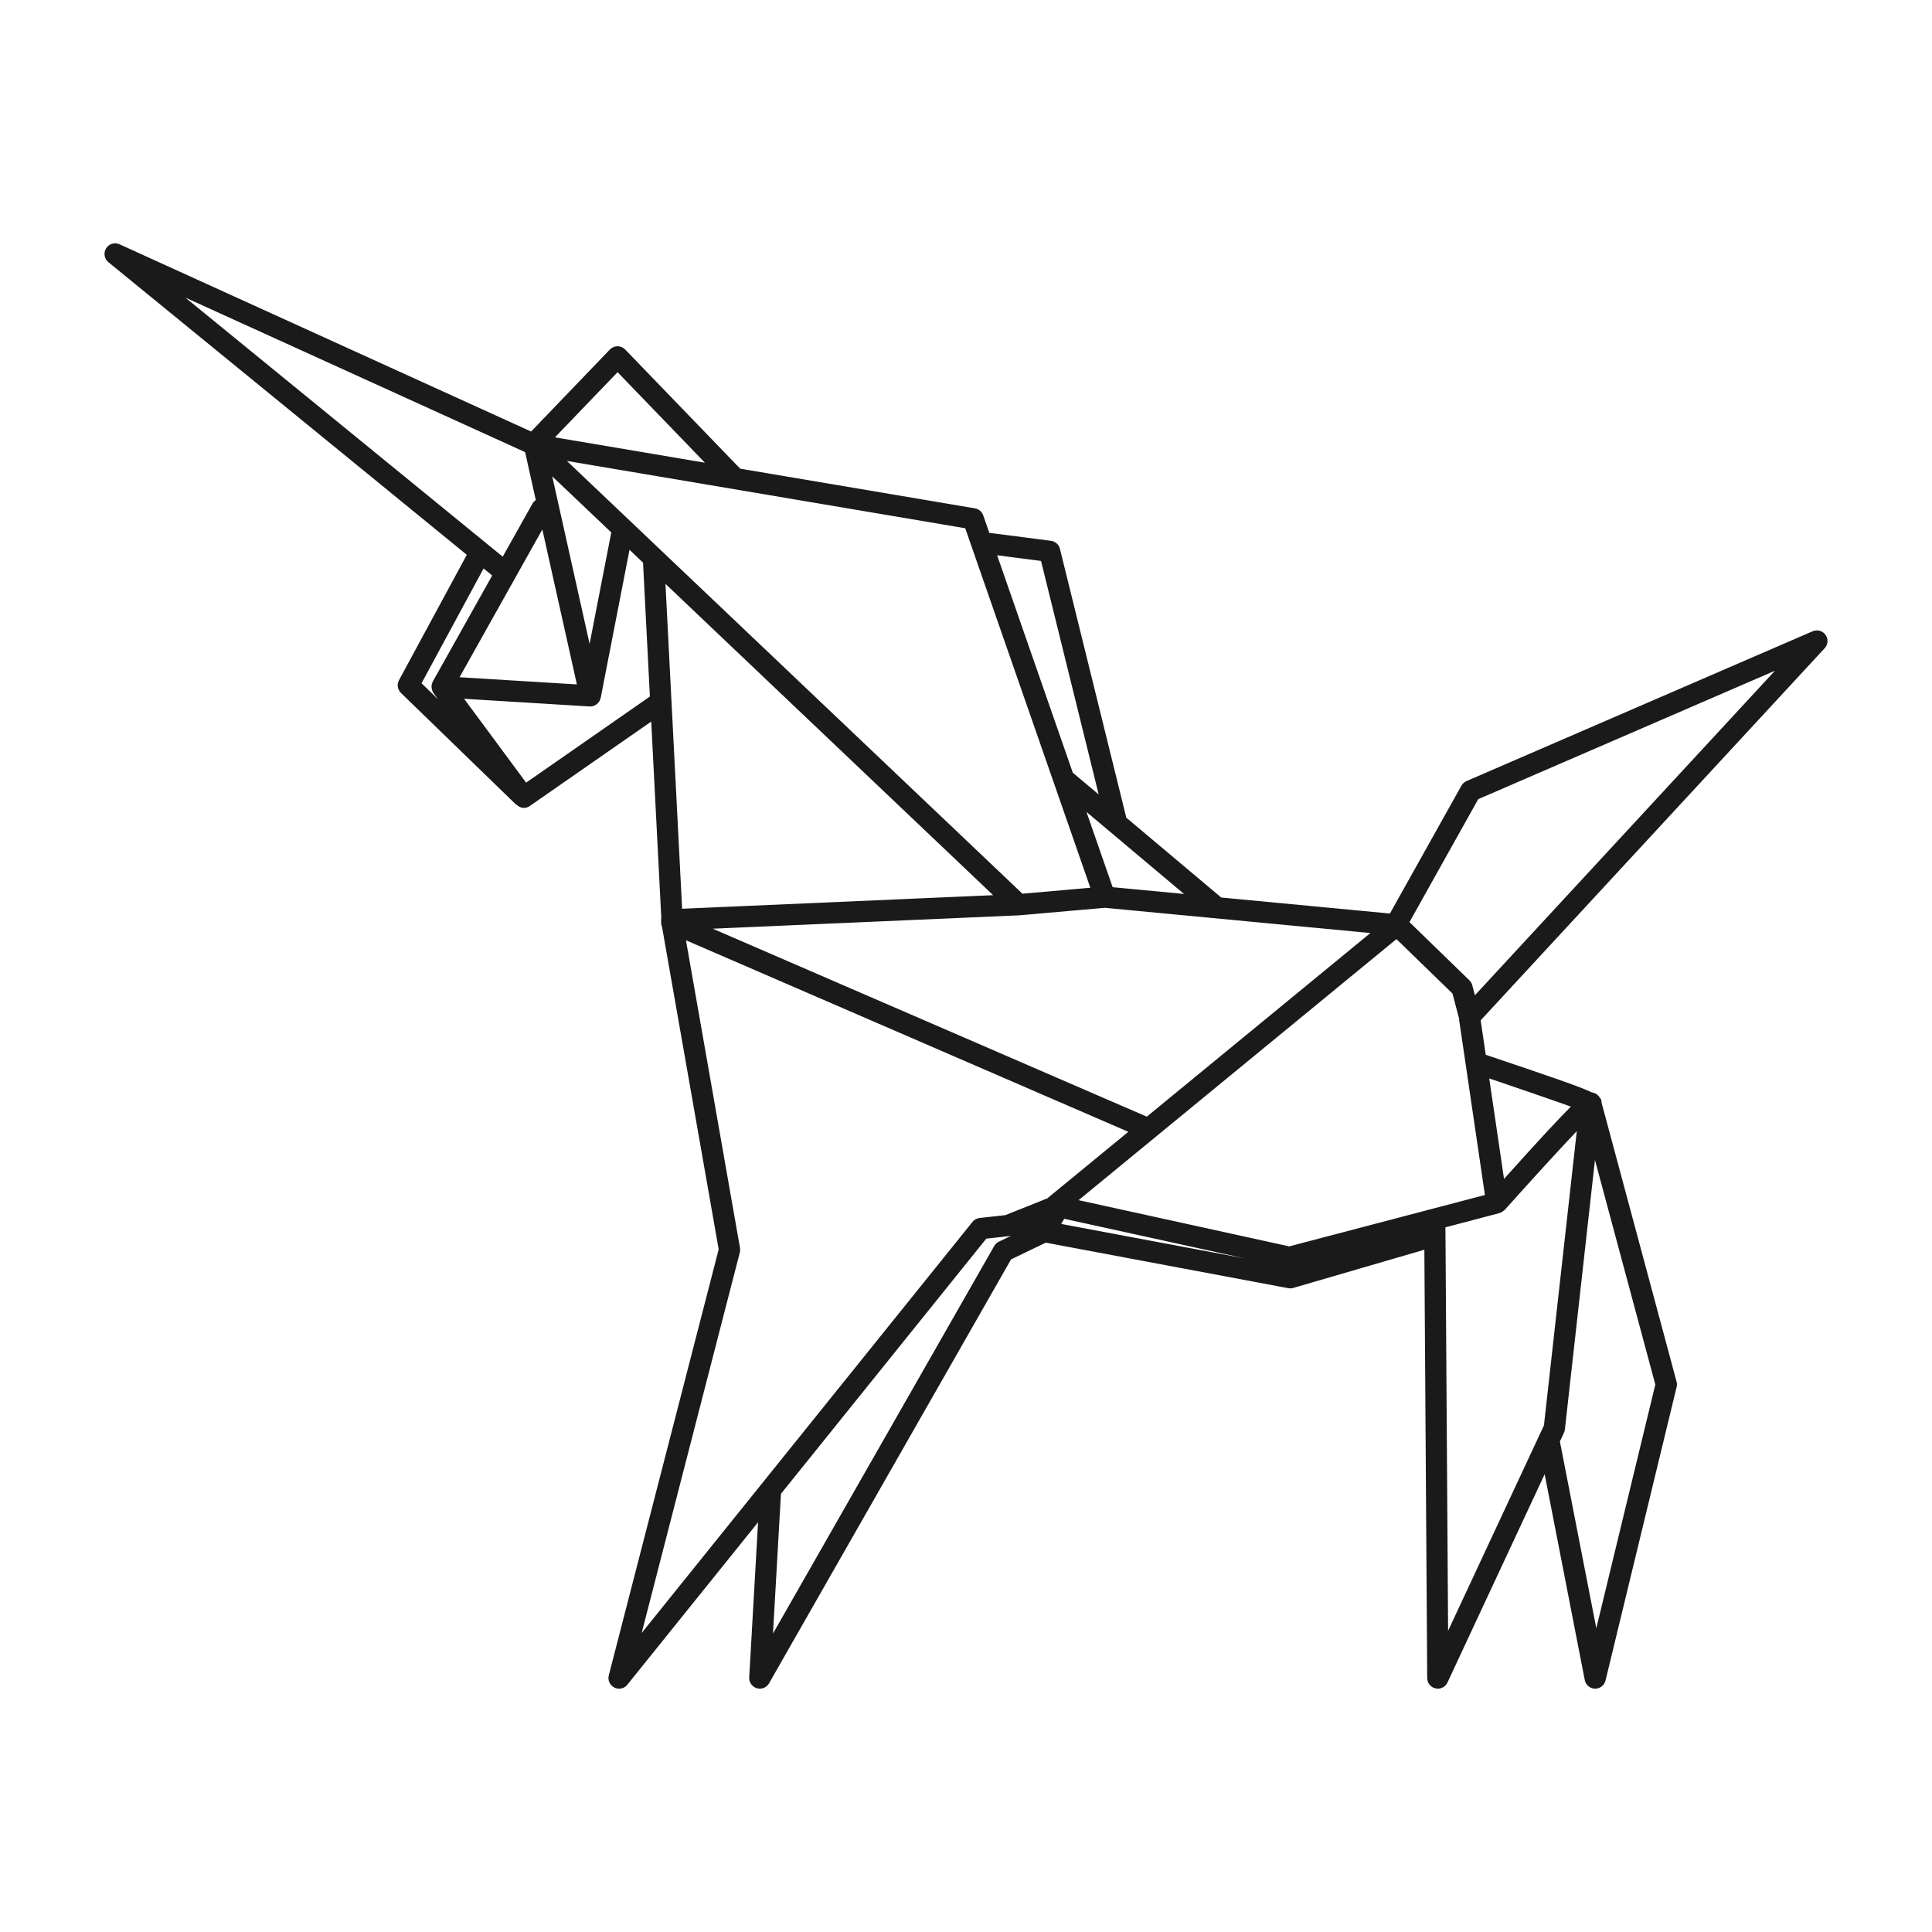
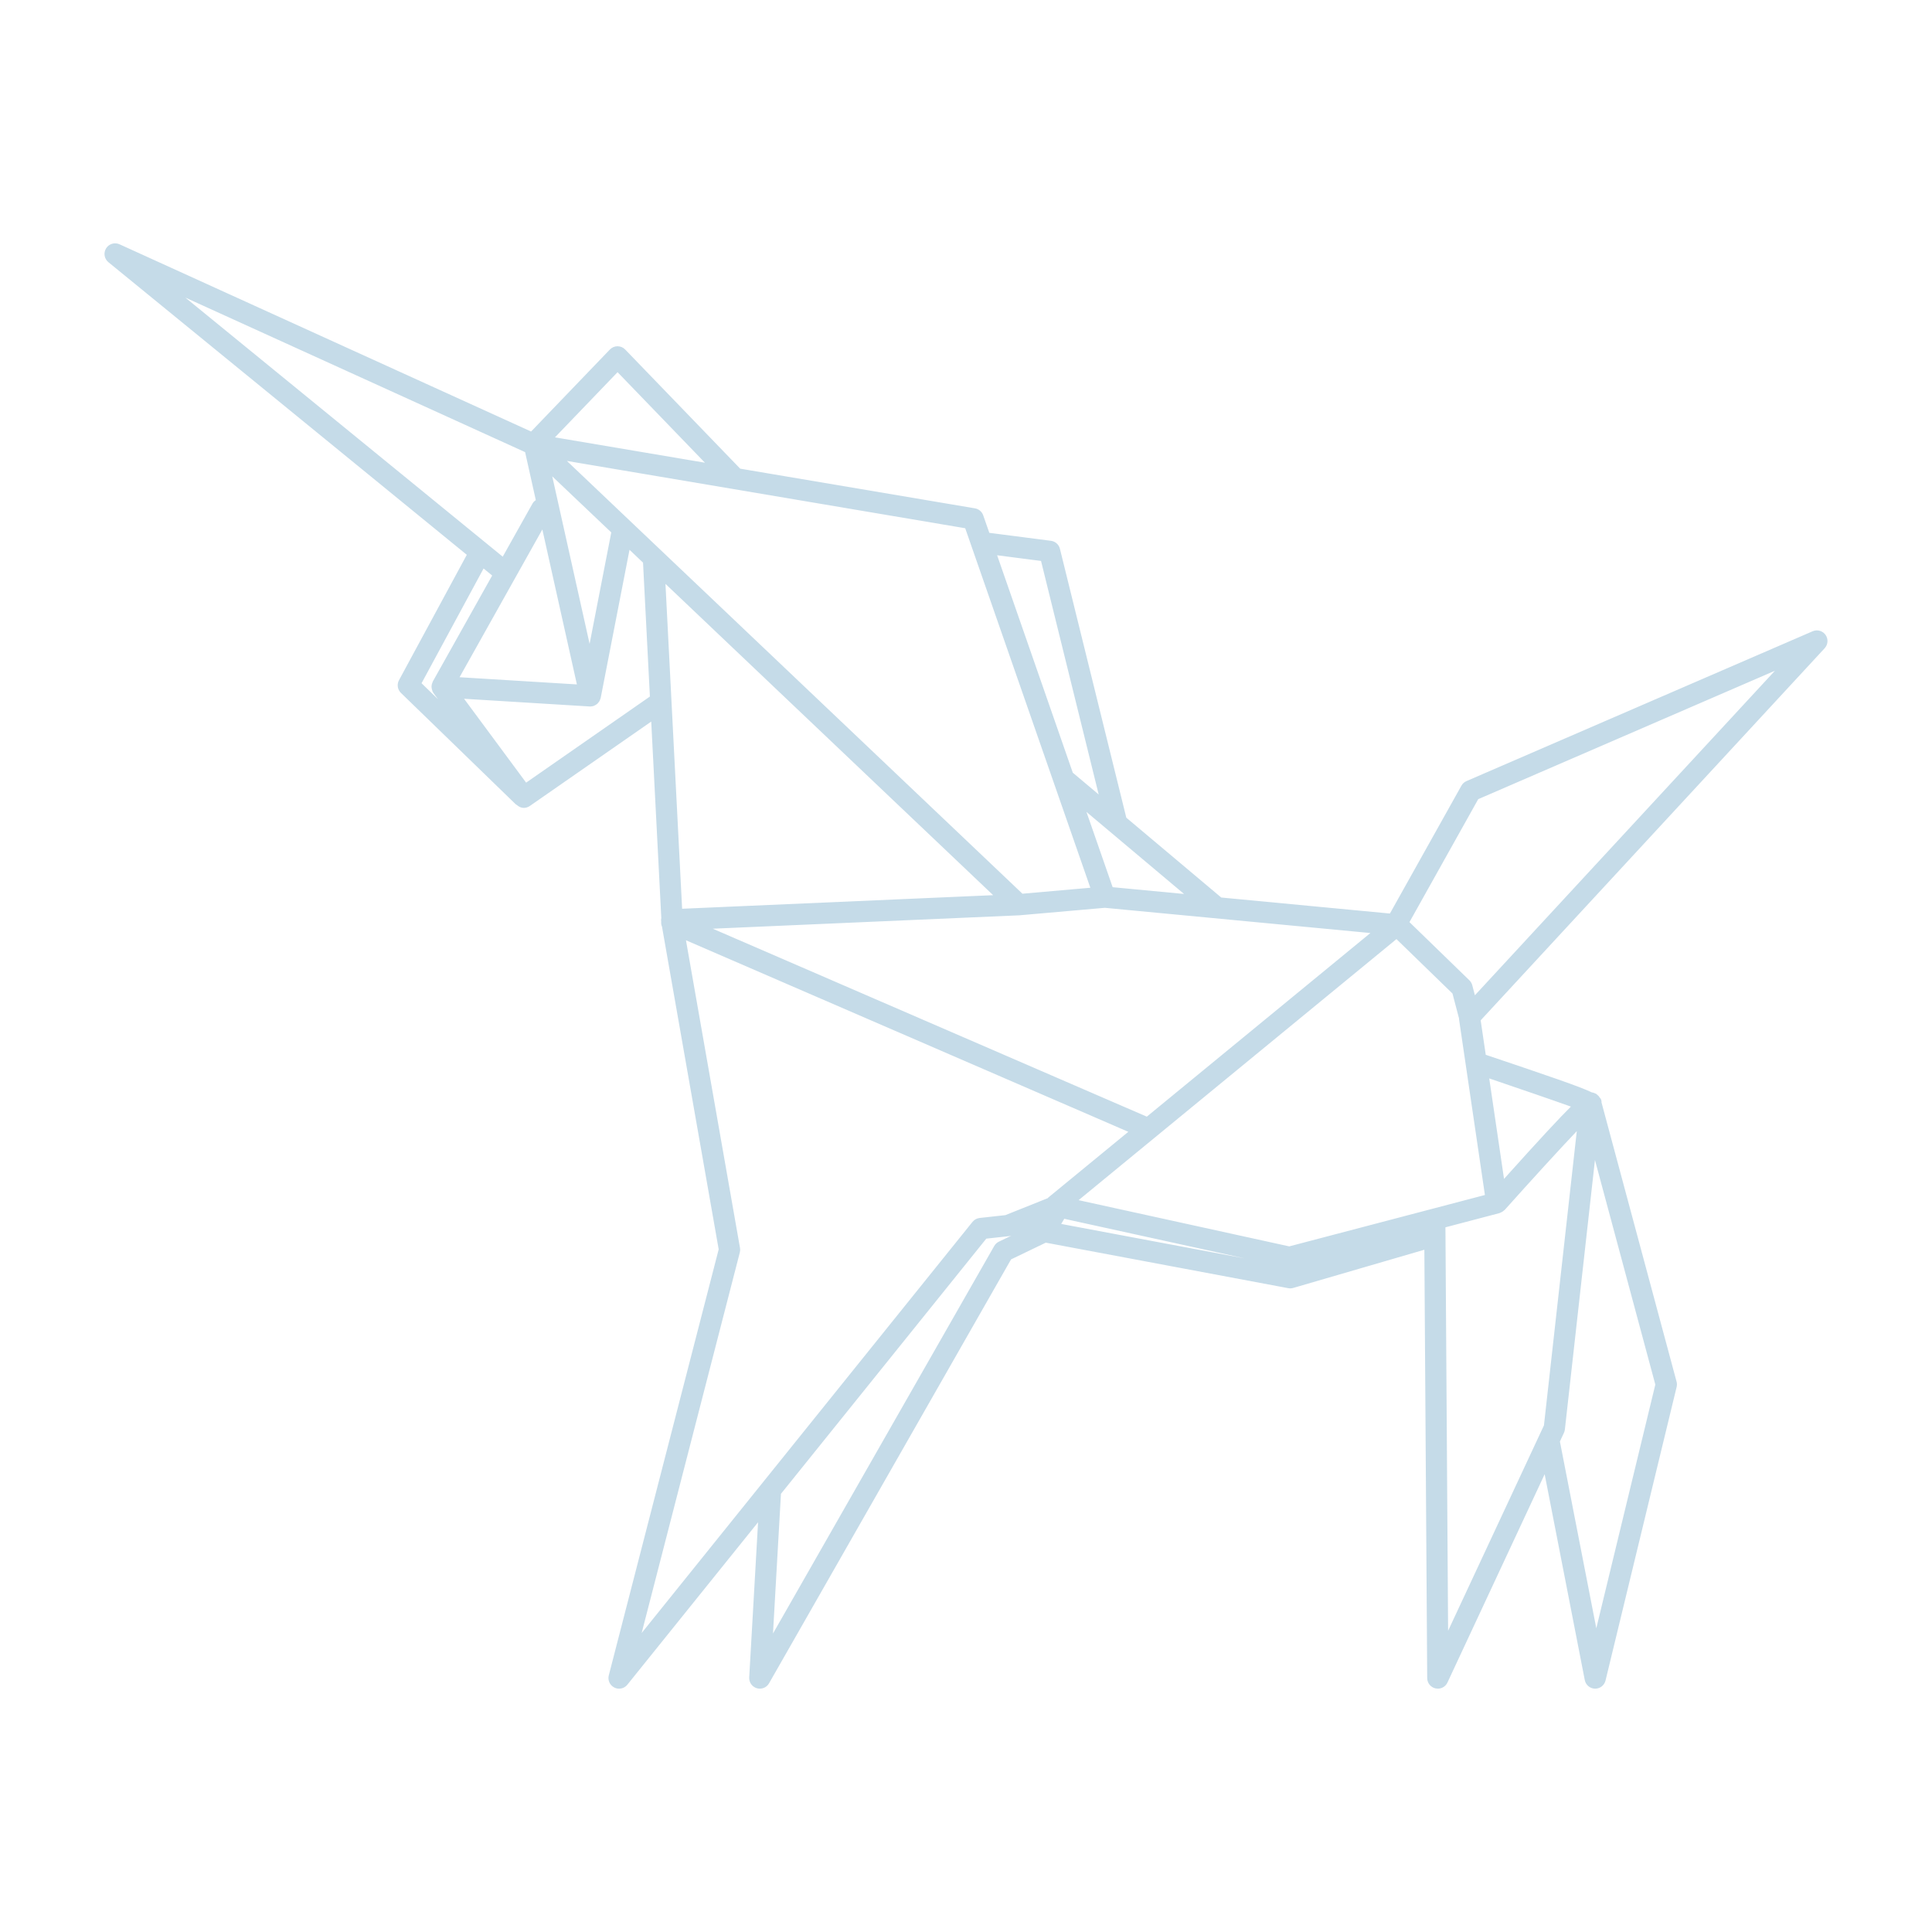
<svg xmlns="http://www.w3.org/2000/svg" height="100px" width="100px" fill="#000000" version="1.1" x="0px" y="0px" viewBox="0 0 100 100" enable-background="new 0 0 100 100" xml:space="preserve">
-   <path stroke-width="0.1px" stroke="#1a1a1a" fill="#1a1a1a" d="M76.586,52.796l17.822-19.278c0.16-0.173,0.177-0.436,0.041-0.628c-0.136-0.193-0.389-0.263-0.606-0.17l-17.918,7.755  c-0.101,0.043-0.184,0.119-0.238,0.215l-3.718,6.647l-8.786-0.834c-0.006-0.005-0.008-0.013-0.015-0.019l-4.915-4.133l-3.44-13.933  c-0.049-0.201-0.217-0.35-0.421-0.376l-3.222-0.417l-0.326-0.935c-0.06-0.172-0.209-0.298-0.389-0.329l-12.167-2.056l-5.965-6.18  c-0.094-0.098-0.224-0.153-0.36-0.153h0c-0.136,0-0.266,0.056-0.36,0.154l-4.102,4.27L6.166,12.69  c-0.23-0.104-0.5-0.022-0.632,0.191c-0.132,0.213-0.086,0.492,0.108,0.651l18.583,15.172l-3.53,6.528  c-0.106,0.197-0.069,0.441,0.092,0.597l5.934,5.757c0.017,0.016,0.038,0.023,0.057,0.037c0.094,0.086,0.208,0.143,0.331,0.143  c0.099,0,0.198-0.029,0.285-0.089l6.359-4.421l0.526,10.26c-0.015,0.062-0.017,0.126-0.006,0.192  c-0.007,0.086,0.006,0.17,0.041,0.247l2.936,16.713L31.559,86.73c-0.059,0.228,0.05,0.466,0.26,0.572  c0.071,0.036,0.148,0.053,0.224,0.053c0.147,0,0.292-0.065,0.39-0.187l6.863-8.529l-0.467,8.187  c-0.013,0.231,0.135,0.442,0.357,0.508c0.047,0.014,0.095,0.021,0.142,0.021c0.176,0,0.343-0.093,0.434-0.252l12.534-21.955  l1.827-0.88l12.568,2.359c0.079,0.015,0.158,0.01,0.232-0.011l6.851-1.996l0.148,22.238c0.001,0.234,0.165,0.435,0.394,0.485  c0.036,0.008,0.071,0.012,0.106,0.012c0.191,0,0.37-0.11,0.453-0.289l5.096-10.922l2.106,10.807c0.045,0.23,0.245,0.399,0.479,0.404  c0.004,0,0.007,0,0.011,0c0.23,0,0.432-0.158,0.486-0.382l3.681-15.197c0.02-0.082,0.019-0.167-0.003-0.248L82.844,57.07  c0.008-0.089-0.01-0.166-0.1-0.251c-0.008-0.013-0.012-0.029-0.021-0.041c-0.012-0.015-0.029-0.023-0.042-0.037  c-0.032-0.032-0.064-0.065-0.104-0.088c-0.007-0.004-0.017-0.005-0.025-0.009c-0.051-0.025-0.104-0.045-0.161-0.052  c-0.001,0-0.002-0.001-0.004-0.001c-0.002,0-0.004,0.001-0.006,0c-0.641-0.308-2.139-0.816-5.524-1.958L76.586,52.796z   M66.732,64.564l-11.016-2.417l16.567-13.606l2.941,2.856l0.348,1.32c0.001,0.013-0.004,0.025-0.002,0.039l1.345,9.134  L66.732,64.564z M34.388,30.099l17.137,16.28l-16.266,0.71L34.388,30.099z M52.744,47.327c0.001,0,0.001,0,0.002,0  c0.006,0,0.013,0,0.02-0.001l4.42-0.388l13.871,1.317l-11.69,9.601l-22.694-9.827L52.744,47.327z M76.478,41.325l15.589-6.747  L76.316,51.616l-0.16-0.608c-0.023-0.088-0.07-0.168-0.135-0.231l-3.13-3.039L76.478,41.325z M57.554,45.968l-1.426-4.098  l5.312,4.466L57.554,45.968z M53.924,28.989l3.029,12.269l-1.468-1.234l-3.948-11.343L53.924,28.989z M56.504,45.994l-3.601,0.316  L29.188,23.781l20.809,3.516L56.504,45.994z M28.092,27.267l1.831,8.212l-6.219-0.381L28.092,27.267z M30.521,33.571l-2.021-9.064  l3.194,3.034L30.521,33.571z M31.965,19.192l4.663,4.832l-8.005-1.353L31.965,19.192z M27.223,23.367l0.567,2.543  c-0.073,0.043-0.14,0.099-0.184,0.178l-1.57,2.802L9.263,15.198L27.223,23.367z M25.015,29.348l0.524,0.429l-3.091,5.517  c0,0,0,0,0,0.001l-0.005,0.009c-0.004,0.007-0.002,0.015-0.006,0.021c-0.03,0.061-0.046,0.125-0.051,0.192  c-0.001,0.024,0.001,0.045,0.003,0.069c0.004,0.053,0.018,0.104,0.039,0.155c0.006,0.015,0.004,0.032,0.012,0.046  c0.005,0.009,0.015,0.013,0.02,0.021c0.007,0.012,0.009,0.026,0.017,0.037l0.6,0.81l-1.32-1.281L25.015,29.348z M27.221,40.578  l-3.304-4.466l6.606,0.405c0.011,0,0.021,0.001,0.031,0.001l0,0c0.002,0,0.004,0,0.007,0c0.062-0.001,0.12-0.014,0.174-0.035  c0.016-0.007,0.029-0.018,0.044-0.026c0.038-0.019,0.074-0.039,0.105-0.067c0.017-0.015,0.028-0.033,0.042-0.05  c0.024-0.028,0.047-0.055,0.065-0.088c0.012-0.022,0.018-0.046,0.026-0.069s0.021-0.044,0.026-0.069l1.509-7.756l0.78,0.741  l0.358,6.979L27.221,40.578z M38.245,64.812c0.018-0.069,0.021-0.141,0.008-0.211L35.44,48.585l23.057,9.984l-4.212,3.459  c-0.01,0.008-0.011,0.021-0.021,0.03l-2.213,0.886l-1.342,0.148c-0.131,0.015-0.251,0.081-0.334,0.184l-17.269,21.46L38.245,64.812z   M51.722,64.314c-0.091,0.044-0.167,0.115-0.217,0.203L39.948,84.76l0.425-7.459l10.651-13.236l1.205-0.133  c0.045-0.005,0.089-0.016,0.13-0.033l1.342-0.537l0,0L51.722,64.314z M66.757,65.622l-11.909-2.235l0.214-0.359l11.574,2.539  c0.035,0.008,0.071,0.012,0.107,0.012c0.043,0,0.085-0.005,0.127-0.017l0.956-0.251L66.757,65.622z M74.765,63.487l2.836-0.745  c0.014-0.004,0.024-0.013,0.038-0.018c0.026-0.009,0.049-0.021,0.073-0.035c0.038-0.021,0.071-0.044,0.101-0.074  c0.01-0.01,0.024-0.014,0.034-0.024c1.382-1.545,2.891-3.199,3.834-4.188l-1.718,15.389l-5.058,10.84L74.765,63.487z M82.619,84.513  l-1.931-9.909l0.216-0.463c0.023-0.049,0.038-0.102,0.044-0.156l1.586-14.212l3.197,11.892L82.619,84.513z M81.4,57.257  c-0.605,0.597-1.666,1.734-3.586,3.874l-0.793-5.386C78.528,56.256,80.399,56.898,81.4,57.257z" />
+   <path stroke-width="0.1px" stroke="#c5dbe8" fill="#c5dbe8" d="M76.586,52.796l17.822-19.278c0.16-0.173,0.177-0.436,0.041-0.628c-0.136-0.193-0.389-0.263-0.606-0.17l-17.918,7.755  c-0.101,0.043-0.184,0.119-0.238,0.215l-3.718,6.647l-8.786-0.834c-0.006-0.005-0.008-0.013-0.015-0.019l-4.915-4.133l-3.44-13.933  c-0.049-0.201-0.217-0.35-0.421-0.376l-3.222-0.417l-0.326-0.935c-0.06-0.172-0.209-0.298-0.389-0.329l-12.167-2.056l-5.965-6.18  c-0.094-0.098-0.224-0.153-0.36-0.153h0c-0.136,0-0.266,0.056-0.36,0.154l-4.102,4.27L6.166,12.69  c-0.23-0.104-0.5-0.022-0.632,0.191c-0.132,0.213-0.086,0.492,0.108,0.651l18.583,15.172l-3.53,6.528  c-0.106,0.197-0.069,0.441,0.092,0.597l5.934,5.757c0.017,0.016,0.038,0.023,0.057,0.037c0.094,0.086,0.208,0.143,0.331,0.143  c0.099,0,0.198-0.029,0.285-0.089l6.359-4.421l0.526,10.26c-0.015,0.062-0.017,0.126-0.006,0.192  c-0.007,0.086,0.006,0.17,0.041,0.247l2.936,16.713L31.559,86.73c-0.059,0.228,0.05,0.466,0.26,0.572  c0.071,0.036,0.148,0.053,0.224,0.053c0.147,0,0.292-0.065,0.39-0.187l6.863-8.529l-0.467,8.187  c-0.013,0.231,0.135,0.442,0.357,0.508c0.047,0.014,0.095,0.021,0.142,0.021c0.176,0,0.343-0.093,0.434-0.252l12.534-21.955  l1.827-0.88l12.568,2.359c0.079,0.015,0.158,0.01,0.232-0.011l6.851-1.996l0.148,22.238c0.001,0.234,0.165,0.435,0.394,0.485  c0.036,0.008,0.071,0.012,0.106,0.012c0.191,0,0.37-0.11,0.453-0.289l5.096-10.922l2.106,10.807c0.045,0.23,0.245,0.399,0.479,0.404  c0.004,0,0.007,0,0.011,0c0.23,0,0.432-0.158,0.486-0.382l3.681-15.197c0.02-0.082,0.019-0.167-0.003-0.248L82.844,57.07  c0.008-0.089-0.01-0.166-0.1-0.251c-0.008-0.013-0.012-0.029-0.021-0.041c-0.012-0.015-0.029-0.023-0.042-0.037  c-0.032-0.032-0.064-0.065-0.104-0.088c-0.007-0.004-0.017-0.005-0.025-0.009c-0.051-0.025-0.104-0.045-0.161-0.052  c-0.001,0-0.002-0.001-0.004-0.001c-0.002,0-0.004,0.001-0.006,0c-0.641-0.308-2.139-0.816-5.524-1.958L76.586,52.796z   M66.732,64.564l-11.016-2.417l16.567-13.606l2.941,2.856l0.348,1.32c0.001,0.013-0.004,0.025-0.002,0.039l1.345,9.134  L66.732,64.564z M34.388,30.099l17.137,16.28l-16.266,0.71L34.388,30.099z M52.744,47.327c0.001,0,0.001,0,0.002,0  c0.006,0,0.013,0,0.02-0.001l4.42-0.388l13.871,1.317l-11.69,9.601l-22.694-9.827L52.744,47.327z M76.478,41.325l15.589-6.747  L76.316,51.616l-0.16-0.608c-0.023-0.088-0.07-0.168-0.135-0.231l-3.13-3.039L76.478,41.325z M57.554,45.968l-1.426-4.098  l5.312,4.466L57.554,45.968z M53.924,28.989l3.029,12.269l-1.468-1.234l-3.948-11.343L53.924,28.989z M56.504,45.994l-3.601,0.316  L29.188,23.781l20.809,3.516L56.504,45.994z M28.092,27.267l1.831,8.212l-6.219-0.381L28.092,27.267z M30.521,33.571l-2.021-9.064  l3.194,3.034L30.521,33.571z M31.965,19.192l4.663,4.832l-8.005-1.353L31.965,19.192z M27.223,23.367l0.567,2.543  c-0.073,0.043-0.14,0.099-0.184,0.178l-1.57,2.802L9.263,15.198L27.223,23.367z M25.015,29.348l0.524,0.429l-3.091,5.517  c0,0,0,0,0,0.001l-0.005,0.009c-0.004,0.007-0.002,0.015-0.006,0.021c-0.03,0.061-0.046,0.125-0.051,0.192  c-0.001,0.024,0.001,0.045,0.003,0.069c0.004,0.053,0.018,0.104,0.039,0.155c0.006,0.015,0.004,0.032,0.012,0.046  c0.005,0.009,0.015,0.013,0.02,0.021c0.007,0.012,0.009,0.026,0.017,0.037l0.6,0.81l-1.32-1.281L25.015,29.348z M27.221,40.578  l-3.304-4.466l6.606,0.405c0.011,0,0.021,0.001,0.031,0.001l0,0c0.002,0,0.004,0,0.007,0c0.062-0.001,0.12-0.014,0.174-0.035  c0.016-0.007,0.029-0.018,0.044-0.026c0.038-0.019,0.074-0.039,0.105-0.067c0.017-0.015,0.028-0.033,0.042-0.05  c0.024-0.028,0.047-0.055,0.065-0.088c0.012-0.022,0.018-0.046,0.026-0.069s0.021-0.044,0.026-0.069l1.509-7.756l0.78,0.741  l0.358,6.979L27.221,40.578z M38.245,64.812c0.018-0.069,0.021-0.141,0.008-0.211L35.44,48.585l23.057,9.984l-4.212,3.459  c-0.01,0.008-0.011,0.021-0.021,0.03l-2.213,0.886l-1.342,0.148c-0.131,0.015-0.251,0.081-0.334,0.184l-17.269,21.46L38.245,64.812z   M51.722,64.314c-0.091,0.044-0.167,0.115-0.217,0.203L39.948,84.76l0.425-7.459l10.651-13.236l1.205-0.133  c0.045-0.005,0.089-0.016,0.13-0.033l1.342-0.537l0,0L51.722,64.314z M66.757,65.622l-11.909-2.235l0.214-0.359l11.574,2.539  c0.035,0.008,0.071,0.012,0.107,0.012c0.043,0,0.085-0.005,0.127-0.017l0.956-0.251L66.757,65.622z M74.765,63.487l2.836-0.745  c0.014-0.004,0.024-0.013,0.038-0.018c0.026-0.009,0.049-0.021,0.073-0.035c0.038-0.021,0.071-0.044,0.101-0.074  c0.01-0.01,0.024-0.014,0.034-0.024c1.382-1.545,2.891-3.199,3.834-4.188l-1.718,15.389l-5.058,10.84L74.765,63.487z M82.619,84.513  l-1.931-9.909l0.216-0.463c0.023-0.049,0.038-0.102,0.044-0.156l1.586-14.212l3.197,11.892L82.619,84.513z M81.4,57.257  c-0.605,0.597-1.666,1.734-3.586,3.874l-0.793-5.386C78.528,56.256,80.399,56.898,81.4,57.257z" />
</svg>
